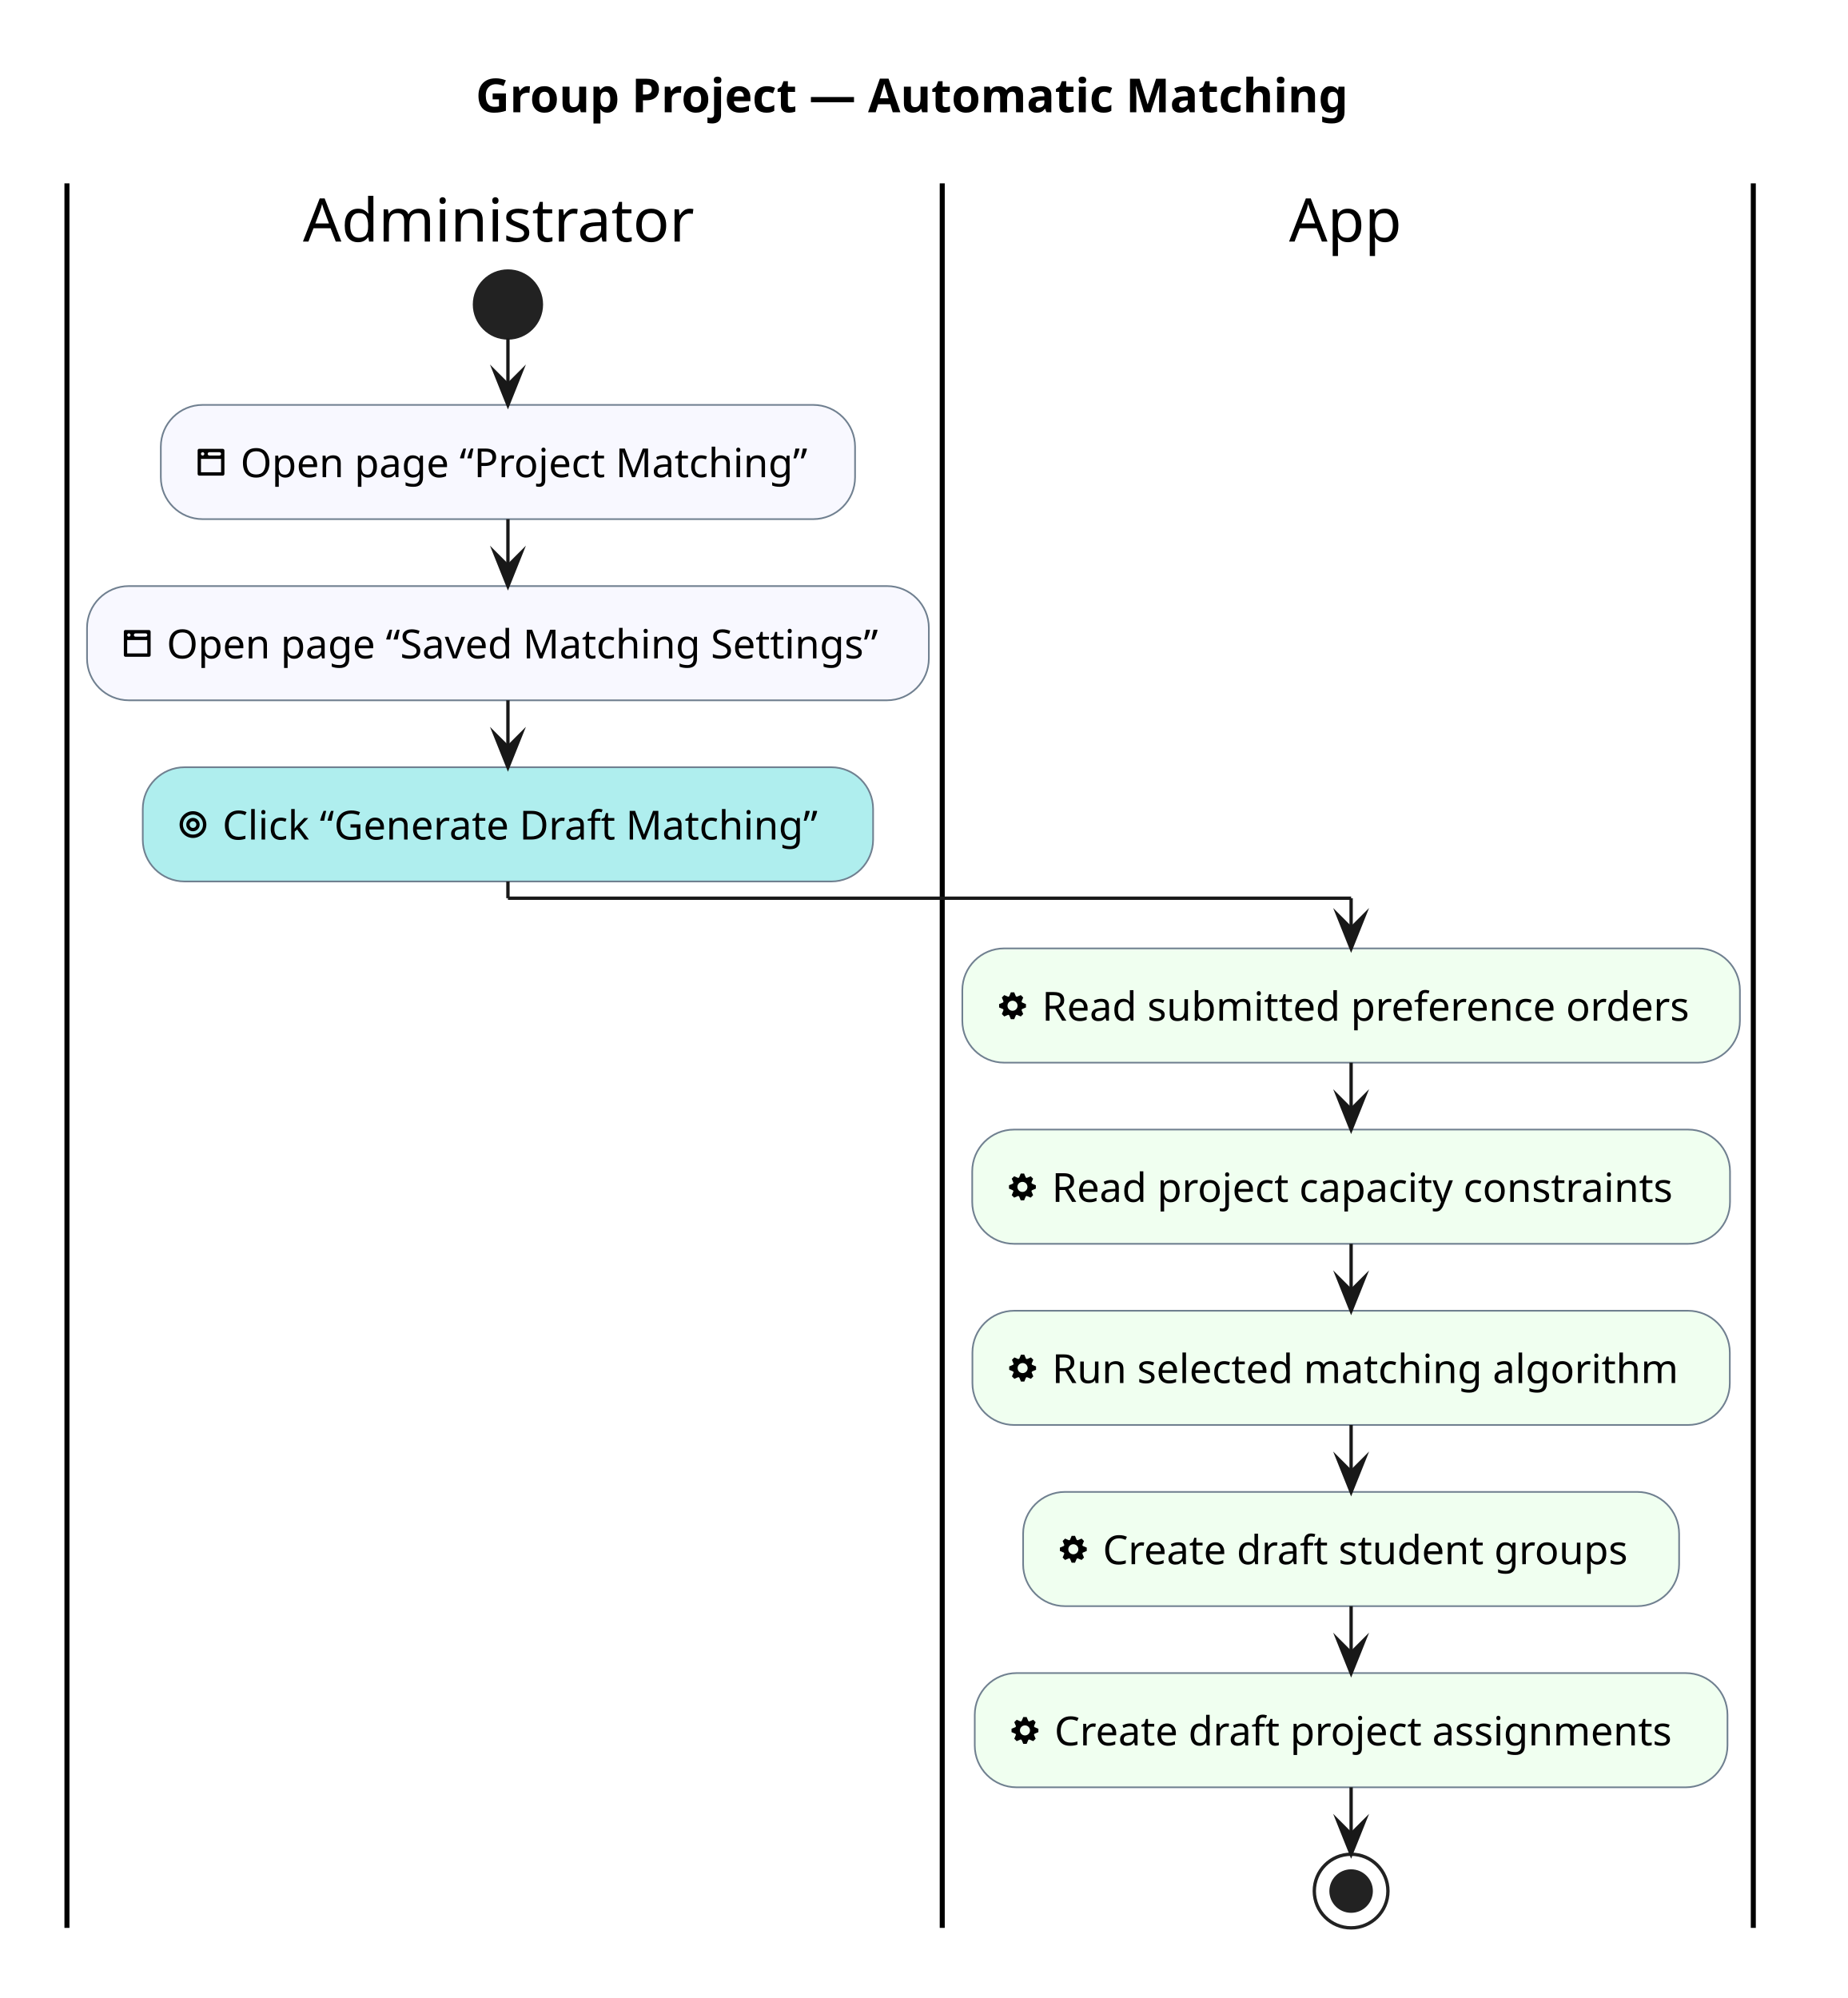
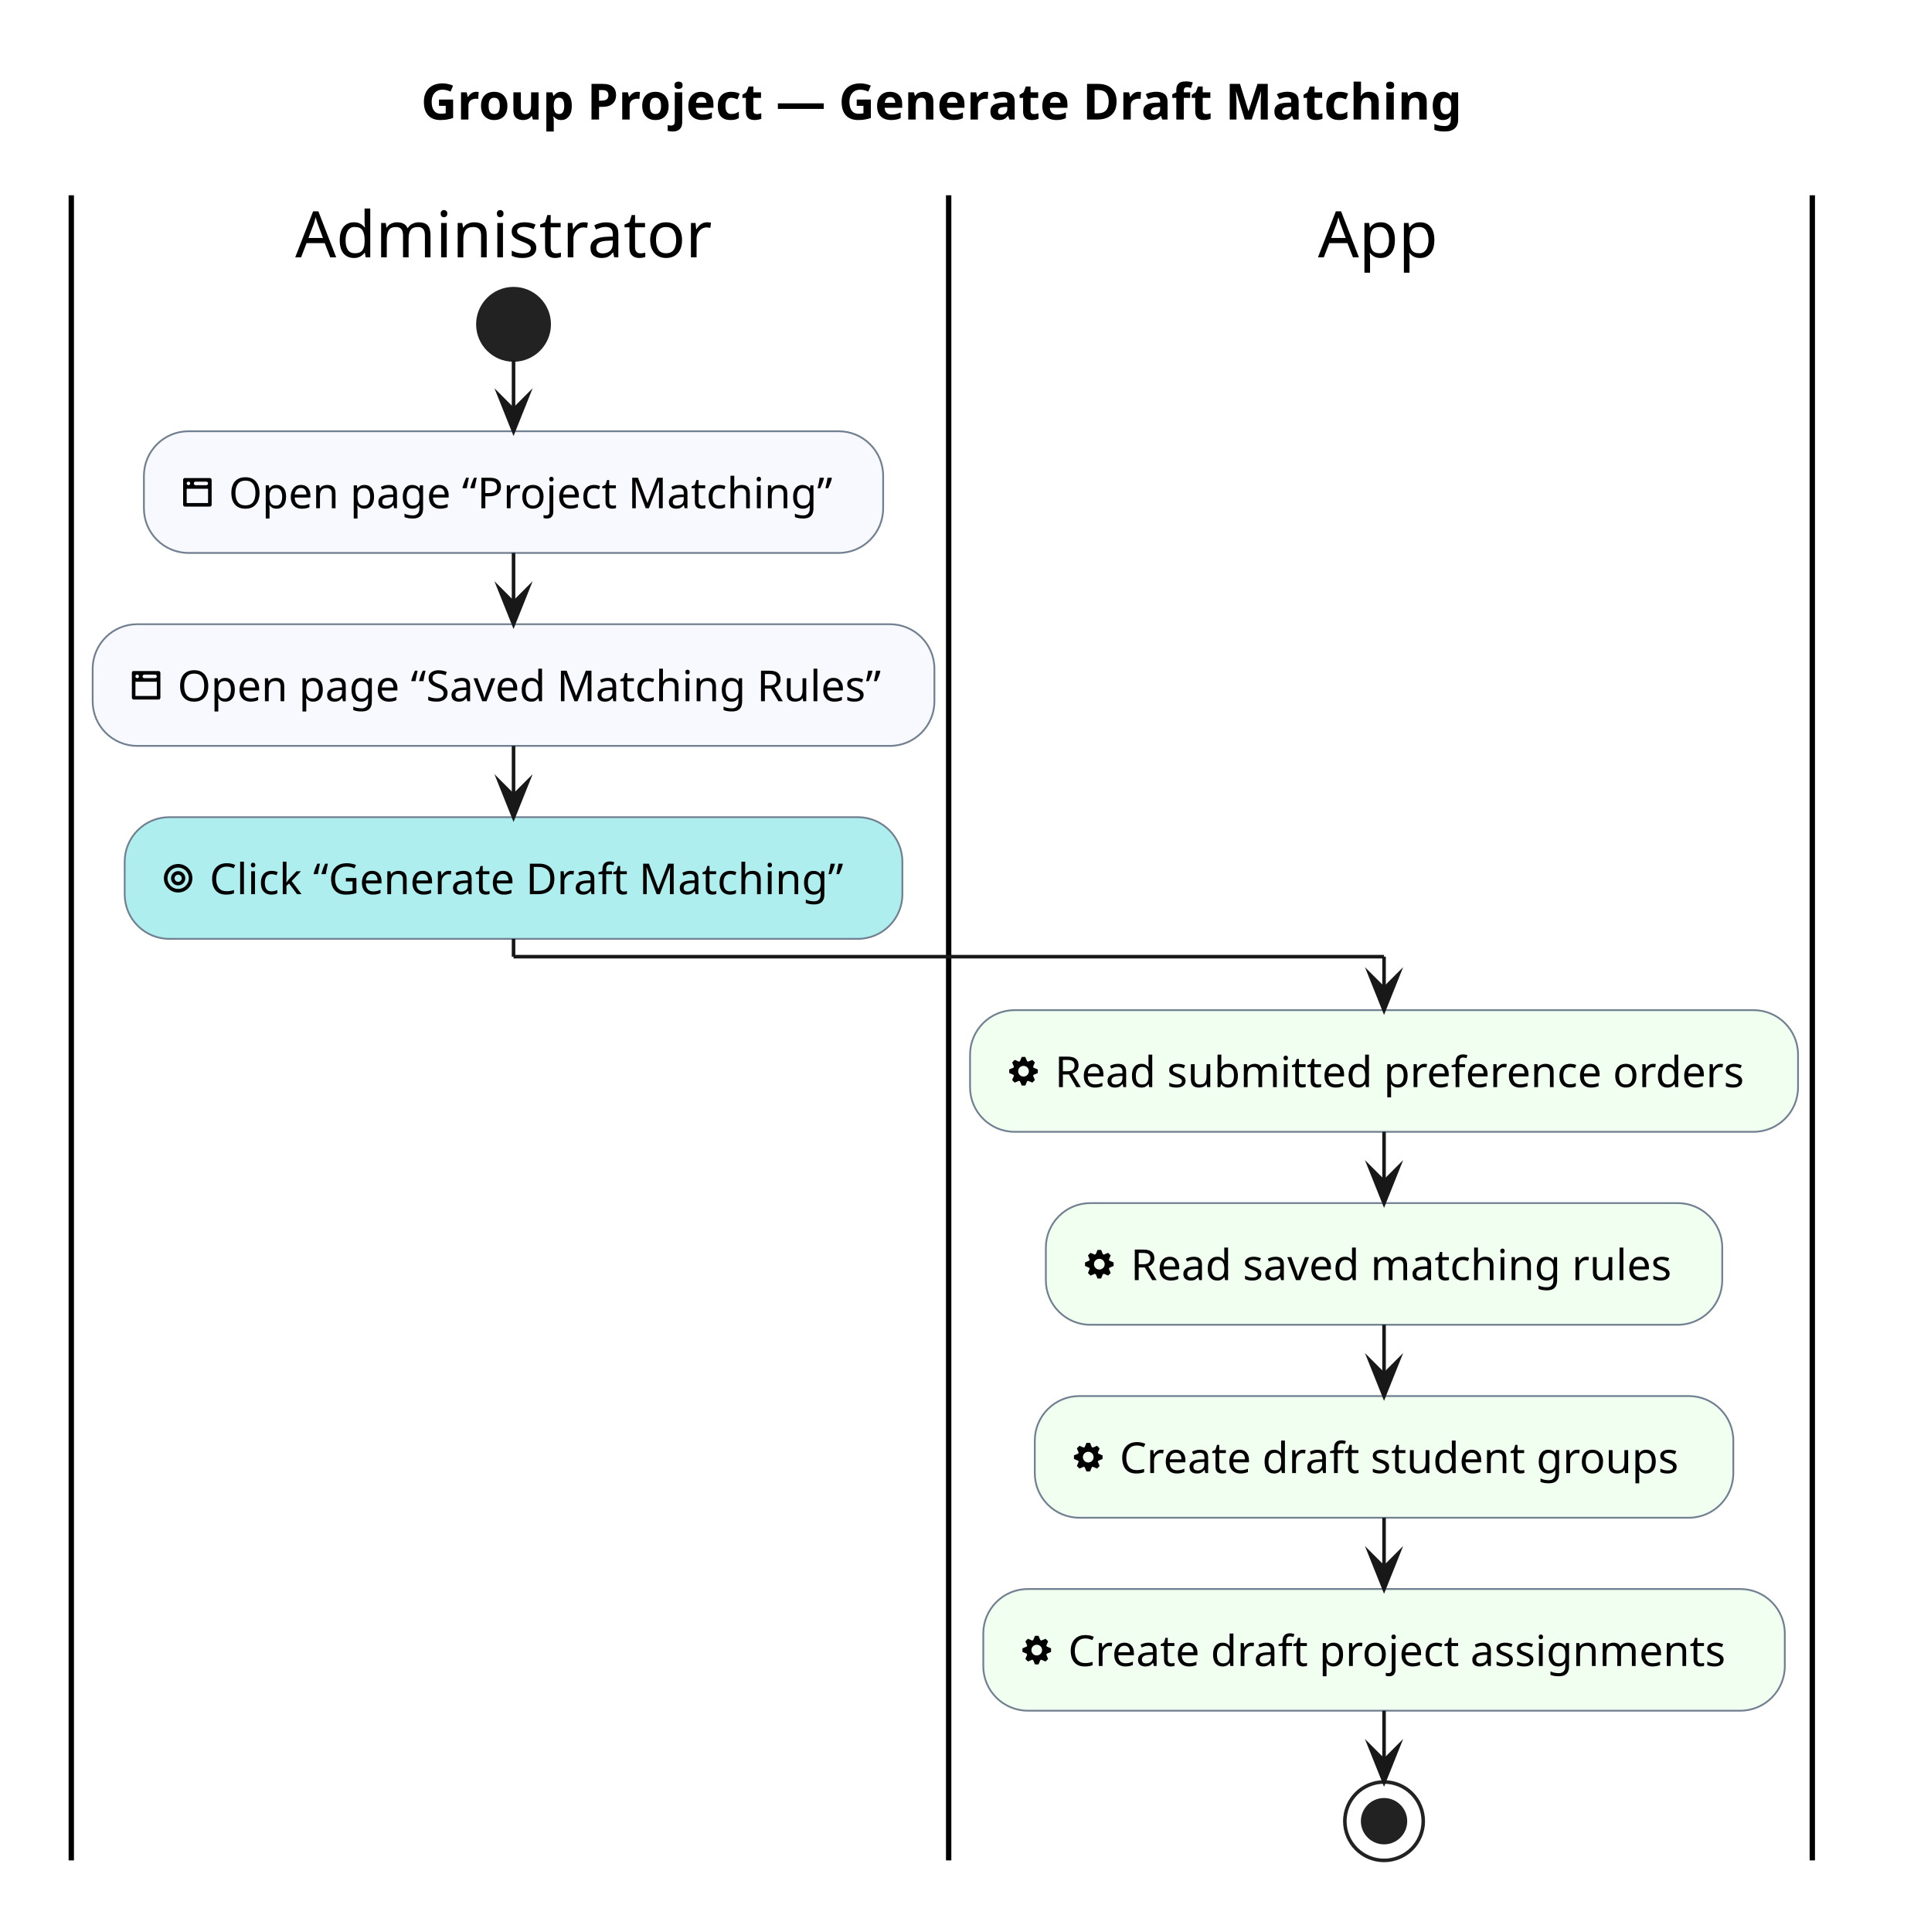
- <svg xmlns="http://www.w3.org/2000/svg" contentStyleType="text/css" data-diagram-type="ACTIVITY" height="597px" preserveAspectRatio="none" style="width:552px;height:597px;background:#FFFFFF;" version="1.1" viewBox="0 0 552 597" width="552px" zoomAndPan="magnify">
+ <svg xmlns="http://www.w3.org/2000/svg" contentStyleType="text/css" data-diagram-type="ACTIVITY" height="542px" preserveAspectRatio="none" style="width:537px;height:542px;background:#FFFFFF;" version="1.1" viewBox="0 0 537 542" width="537px" zoomAndPan="magnify">
  <defs />
  <g>
    <g class="title" data-source-line="2">
-       <text fill="#000000" font-family="sans-serif" font-size="14" font-weight="700" lengthAdjust="spacing" textLength="266.397" x="142.133" y="33.535">Group Project — Automatic Matching</text>
+       <text fill="#000000" font-family="sans-serif" font-size="14" font-weight="700" lengthAdjust="spacing" textLength="299.093" x="118.118" y="33.535">Group Project — Generate Draft Matching</text>
    </g>
-     <rect fill="none" height="21.199" style="stroke:none;stroke-width:1;" width="505.662" x="20" y="54.785" />
-     <ellipse cx="151.751" cy="90.984" fill="#222222" rx="10" ry="10" style="stroke:#222222;stroke-width:1;" />
-     <rect fill="#F8F8FF" height="34.133" rx="12.5" ry="12.5" style="stroke:#708090;stroke-width:0.5;" width="207.41" x="48.046" y="120.984" />
-     <path d="M59.386,134.117 A0.5,0.5 0 0 0 59.046,134.617 L59.046,141.617 A0.5,0.5 0 0 0 59.546,142.117 L66.546,142.117 A0.5,0.5 0 0 0 67.046,141.617 L67.046,134.617 A0.5,0.5 0 0 0 66.546,134.117 L59.546,134.117 A0.5,0.5 0 0 0 59.456,134.117 A0.5,0.5 0 0 0 59.396,134.117 M60.546,135.117 C60.826,135.117 61.046,135.337 61.046,135.617 C61.046,135.897 60.826,136.117 60.546,136.117 C60.266,136.117 60.046,135.897 60.046,135.617 C60.046,135.337 60.266,135.117 60.546,135.117 M62.546,135.117 L65.546,135.117 C65.826,135.117 66.046,135.337 66.046,135.617 C66.046,135.897 65.826,136.117 65.546,136.117 L62.546,136.117 C62.266,136.117 62.046,135.897 62.046,135.617 C62.046,135.337 62.266,135.117 62.546,135.117 M60.046,137.117 L66.046,137.117 L66.046,141.117 L60.046,141.117 L60.046,137.117" fill="#000000" />
-     <text fill="#000000" font-family="sans-serif" font-size="12" lengthAdjust="spacing" textLength="173.613" x="71.843" y="142.586">Open page “Project Matching”</text>
-     <rect fill="#F8F8FF" height="34.133" rx="12.5" ry="12.5" style="stroke:#708090;stroke-width:0.5;" width="251.502" x="26" y="175.117" />
+     <rect fill="none" height="21.199" style="stroke:none;stroke-width:1;" width="490.328" x="20" y="54.785" />
+     <ellipse cx="144.084" cy="90.984" fill="#222222" rx="10" ry="10" style="stroke:#222222;stroke-width:1;" />
+     <rect fill="#F8F8FF" height="34.133" rx="12.5" ry="12.5" style="stroke:#708090;stroke-width:0.5;" width="207.41" x="40.379" y="120.984" />
+     <path d="M51.719,134.117 A0.5,0.5 0 0 0 51.379,134.617 L51.379,141.617 A0.5,0.5 0 0 0 51.879,142.117 L58.879,142.117 A0.5,0.5 0 0 0 59.379,141.617 L59.379,134.617 A0.5,0.5 0 0 0 58.879,134.117 L51.879,134.117 A0.5,0.5 0 0 0 51.789,134.117 A0.5,0.5 0 0 0 51.729,134.117 M52.879,135.117 C53.159,135.117 53.379,135.337 53.379,135.617 C53.379,135.897 53.159,136.117 52.879,136.117 C52.599,136.117 52.379,135.897 52.379,135.617 C52.379,135.337 52.599,135.117 52.879,135.117 M54.879,135.117 L57.879,135.117 C58.159,135.117 58.379,135.337 58.379,135.617 C58.379,135.897 58.159,136.117 57.879,136.117 L54.879,136.117 C54.599,136.117 54.379,135.897 54.379,135.617 C54.379,135.337 54.599,135.117 54.879,135.117 M52.379,137.117 L58.379,137.117 L58.379,141.117 L52.379,141.117 L52.379,137.117" fill="#000000" />
+     <text fill="#000000" font-family="sans-serif" font-size="12" lengthAdjust="spacing" textLength="173.613" x="64.176" y="142.586">Open page “Project Matching”</text>
+     <rect fill="#F8F8FF" height="34.133" rx="12.5" ry="12.5" style="stroke:#708090;stroke-width:0.5;" width="236.168" x="26" y="175.117" />
    <path d="M37.34,188.25 A0.5,0.5 0 0 0 37,188.75 L37,195.75 A0.5,0.5 0 0 0 37.5,196.25 L44.5,196.25 A0.5,0.5 0 0 0 45,195.75 L45,188.75 A0.5,0.5 0 0 0 44.5,188.25 L37.5,188.25 A0.5,0.5 0 0 0 37.41,188.25 A0.5,0.5 0 0 0 37.35,188.25 M38.5,189.25 C38.78,189.25 39,189.47 39,189.75 C39,190.03 38.78,190.25 38.5,190.25 C38.22,190.25 38,190.03 38,189.75 C38,189.47 38.22,189.25 38.5,189.25 M40.5,189.25 L43.5,189.25 C43.78,189.25 44,189.47 44,189.75 C44,190.03 43.78,190.25 43.5,190.25 L40.5,190.25 C40.22,190.25 40,190.03 40,189.75 C40,189.47 40.22,189.25 40.5,189.25 M38,191.25 L44,191.25 L44,195.25 L38,195.25 L38,191.25" fill="#000000" />
-     <text fill="#000000" font-family="sans-serif" font-size="12" lengthAdjust="spacing" textLength="217.705" x="49.797" y="196.719">Open page “Saved Matching Settings”</text>
-     <rect fill="#AFEEEE" height="34.133" rx="12.5" ry="12.5" style="stroke:#708090;stroke-width:0.5;" width="218.197" x="42.652" y="229.25" />
-     <path d="M57.652,242.383 C55.452,242.383 53.652,244.183 53.652,246.383 C53.652,248.583 55.452,250.383 57.652,250.383 C59.852,250.383 61.652,248.583 61.652,246.383 C61.652,244.183 59.852,242.383 57.652,242.383 M57.652,243.383 C59.312,243.383 60.652,244.723 60.652,246.383 C60.652,248.043 59.312,249.383 57.652,249.383 C55.992,249.383 54.652,248.043 54.652,246.383 C54.652,244.723 55.992,243.383 57.652,243.383 M57.652,244.383 C56.552,244.383 55.652,245.283 55.652,246.383 C55.652,247.483 56.552,248.383 57.652,248.383 C58.752,248.383 59.652,247.483 59.652,246.383 C59.652,245.283 58.752,244.383 57.652,244.383 M57.652,245.383 C58.212,245.383 58.652,245.823 58.652,246.383 C58.652,246.943 58.212,247.383 57.652,247.383 C57.092,247.383 56.652,246.943 56.652,246.383 C56.652,245.823 57.092,245.383 57.652,245.383" fill="#000000" />
-     <text fill="#000000" font-family="sans-serif" font-size="12" lengthAdjust="spacing" textLength="184.4" x="66.449" y="250.852">Click “Generate Draft Matching”</text>
-     <line style="stroke:#000000;stroke-width:1.5;" x1="20" x2="20" y1="54.785" y2="576.047" />
-     <rect fill="#F0FFF0" height="34.133" rx="12.5" ry="12.5" style="stroke:#708090;stroke-width:0.5;" width="232.312" x="287.502" y="283.383" />
-     <path d="M302.002,296.516 L301.502,297.706 C301.402,297.736 301.312,297.786 301.222,297.836 L300.032,297.336 L299.312,298.056 L299.812,299.246 C299.762,299.346 299.722,299.426 299.682,299.526 L298.492,300.026 L298.492,301.026 L299.682,301.526 C299.722,301.626 299.762,301.706 299.812,301.806 L299.312,302.996 L300.032,303.716 L301.222,303.216 C301.312,303.256 301.402,303.306 301.502,303.346 L302.002,304.536 L303.002,304.536 L303.502,303.346 C303.592,303.306 303.692,303.266 303.782,303.216 L304.972,303.716 L305.692,302.996 L305.192,301.806 C305.232,301.716 305.282,301.616 305.322,301.526 L306.512,301.026 L306.512,300.026 L305.322,299.526 C305.292,299.436 305.242,299.336 305.192,299.246 L305.692,298.056 L304.972,297.336 L303.782,297.836 C303.692,297.796 303.592,297.746 303.502,297.706 L303.002,296.516 L302.002,296.516 M302.502,299.016 C303.332,299.016 304.002,299.686 304.002,300.516 C304.002,301.346 303.332,302.016 302.502,302.016 C301.672,302.016 301.002,301.346 301.002,300.516 C301.002,299.686 301.672,299.016 302.502,299.016" fill="#000000" />
-     <text fill="#000000" font-family="sans-serif" font-size="12" lengthAdjust="spacing" textLength="198.516" x="311.299" y="304.984">Read submitted preference orders</text>
-     <rect fill="#F0FFF0" height="34.133" rx="12.5" ry="12.5" style="stroke:#708090;stroke-width:0.5;" width="226.4" x="290.458" y="337.516" />
-     <path d="M304.958,350.648 L304.458,351.838 C304.358,351.868 304.268,351.918 304.178,351.968 L302.988,351.468 L302.268,352.188 L302.768,353.378 C302.718,353.478 302.678,353.558 302.638,353.658 L301.448,354.158 L301.448,355.158 L302.638,355.658 C302.678,355.758 302.718,355.838 302.768,355.938 L302.268,357.128 L302.988,357.848 L304.178,357.348 C304.268,357.388 304.358,357.438 304.458,357.478 L304.958,358.668 L305.958,358.668 L306.458,357.478 C306.548,357.438 306.648,357.398 306.738,357.348 L307.928,357.848 L308.648,357.128 L308.148,355.938 C308.188,355.848 308.238,355.748 308.278,355.658 L309.468,355.158 L309.468,354.158 L308.278,353.658 C308.248,353.568 308.198,353.468 308.148,353.378 L308.648,352.188 L307.928,351.468 L306.738,351.968 C306.648,351.928 306.548,351.878 306.458,351.838 L305.958,350.648 L304.958,350.648 M305.458,353.148 C306.288,353.148 306.958,353.818 306.958,354.648 C306.958,355.478 306.288,356.148 305.458,356.148 C304.628,356.148 303.958,355.478 303.958,354.648 C303.958,353.818 304.628,353.148 305.458,353.148" fill="#000000" />
-     <text fill="#000000" font-family="sans-serif" font-size="12" lengthAdjust="spacing" textLength="192.603" x="314.255" y="359.117">Read project capacity constraints</text>
-     <rect fill="#F0FFF0" height="34.133" rx="12.5" ry="12.5" style="stroke:#708090;stroke-width:0.5;" width="226.277" x="290.519" y="391.648" />
-     <path d="M305.019,404.781 L304.519,405.971 C304.42,406.001 304.329,406.051 304.24,406.101 L303.05,405.601 L302.329,406.321 L302.829,407.511 C302.779,407.611 302.74,407.691 302.7,407.791 L301.51,408.291 L301.51,409.291 L302.7,409.791 C302.74,409.891 302.779,409.971 302.829,410.071 L302.329,411.261 L303.05,411.981 L304.24,411.481 C304.329,411.521 304.42,411.571 304.519,411.611 L305.019,412.801 L306.019,412.801 L306.519,411.611 C306.61,411.571 306.709,411.531 306.8,411.481 L307.99,411.981 L308.709,411.261 L308.209,410.071 C308.25,409.981 308.3,409.881 308.339,409.791 L309.529,409.291 L309.529,408.291 L308.339,407.791 C308.31,407.701 308.26,407.601 308.209,407.511 L308.709,406.321 L307.99,405.601 L306.8,406.101 C306.709,406.061 306.61,406.011 306.519,405.971 L306.019,404.781 L305.019,404.781 M305.519,407.281 C306.349,407.281 307.019,407.951 307.019,408.781 C307.019,409.611 306.349,410.281 305.519,410.281 C304.69,410.281 304.019,409.611 304.019,408.781 C304.019,407.951 304.69,407.281 305.519,407.281" fill="#000000" />
-     <text fill="#000000" font-family="sans-serif" font-size="12" lengthAdjust="spacing" textLength="192.481" x="314.316" y="413.25">Run selected matching algorithm</text>
-     <rect fill="#F0FFF0" height="34.133" rx="12.5" ry="12.5" style="stroke:#708090;stroke-width:0.5;" width="195.984" x="305.666" y="445.781" />
-     <path d="M320.166,458.914 L319.666,460.104 C319.566,460.134 319.476,460.184 319.386,460.234 L318.196,459.734 L317.476,460.454 L317.976,461.644 C317.926,461.744 317.886,461.824 317.846,461.924 L316.656,462.424 L316.656,463.424 L317.846,463.924 C317.886,464.024 317.926,464.104 317.976,464.204 L317.476,465.394 L318.196,466.114 L319.386,465.614 C319.476,465.654 319.566,465.704 319.666,465.744 L320.166,466.934 L321.166,466.934 L321.666,465.744 C321.756,465.704 321.856,465.664 321.946,465.614 L323.136,466.114 L323.856,465.394 L323.356,464.204 C323.396,464.114 323.446,464.014 323.486,463.924 L324.676,463.424 L324.676,462.424 L323.486,461.924 C323.456,461.834 323.406,461.734 323.356,461.644 L323.856,460.454 L323.136,459.734 L321.946,460.234 C321.856,460.194 321.756,460.144 321.666,460.104 L321.166,458.914 L320.166,458.914 M320.666,461.414 C321.496,461.414 322.166,462.084 322.166,462.914 C322.166,463.744 321.496,464.414 320.666,464.414 C319.836,464.414 319.166,463.744 319.166,462.914 C319.166,462.084 319.836,461.414 320.666,461.414" fill="#000000" />
-     <text fill="#000000" font-family="sans-serif" font-size="12" lengthAdjust="spacing" textLength="162.188" x="329.463" y="467.383">Create draft student groups</text>
-     <rect fill="#F0FFF0" height="34.133" rx="12.5" ry="12.5" style="stroke:#708090;stroke-width:0.5;" width="224.883" x="291.217" y="499.914" />
-     <path d="M305.717,513.047 L305.217,514.237 C305.117,514.267 305.027,514.317 304.937,514.367 L303.747,513.867 L303.027,514.587 L303.527,515.777 C303.477,515.877 303.437,515.957 303.397,516.057 L302.207,516.557 L302.207,517.557 L303.397,518.057 C303.437,518.157 303.477,518.237 303.527,518.337 L303.027,519.527 L303.747,520.247 L304.937,519.747 C305.027,519.787 305.117,519.837 305.217,519.877 L305.717,521.067 L306.717,521.067 L307.217,519.877 C307.307,519.837 307.407,519.797 307.497,519.747 L308.687,520.247 L309.407,519.527 L308.907,518.337 C308.947,518.247 308.997,518.147 309.037,518.057 L310.227,517.557 L310.227,516.557 L309.037,516.057 C309.007,515.967 308.957,515.867 308.907,515.777 L309.407,514.587 L308.687,513.867 L307.497,514.367 C307.407,514.327 307.307,514.277 307.217,514.237 L306.717,513.047 L305.717,513.047 M306.217,515.547 C307.047,515.547 307.717,516.217 307.717,517.047 C307.717,517.877 307.047,518.547 306.217,518.547 C305.387,518.547 304.717,517.877 304.717,517.047 C304.717,516.217 305.387,515.547 306.217,515.547" fill="#000000" />
-     <text fill="#000000" font-family="sans-serif" font-size="12" lengthAdjust="spacing" textLength="191.086" x="315.014" y="521.516">Create draft project assignments</text>
-     <ellipse cx="403.658" cy="565.047" fill="none" rx="11" ry="11" style="stroke:#222222;stroke-width:1;" />
-     <ellipse cx="403.658" cy="565.047" fill="#222222" rx="6" ry="6" style="stroke:#222222;stroke-width:1;" />
-     <line style="stroke:#000000;stroke-width:1.5;" x1="281.502" x2="281.502" y1="54.785" y2="576.047" />
-     <line style="stroke:#000000;stroke-width:1.5;" x1="523.814" x2="523.814" y1="54.785" y2="576.047" />
-     <line style="stroke:#181818;stroke-width:1;" x1="151.751" x2="151.751" y1="100.984" y2="120.984" />
-     <polygon fill="#181818" points="147.751,110.984,151.751,120.984,155.751,110.984,151.751,114.984" style="stroke:#181818;stroke-width:1;stroke-linejoin:miter;stroke-miterlimit:10;" />
-     <line style="stroke:#181818;stroke-width:1;" x1="151.751" x2="151.751" y1="155.117" y2="175.117" />
-     <polygon fill="#181818" points="147.751,165.117,151.751,175.117,155.751,165.117,151.751,169.117" style="stroke:#181818;stroke-width:1;stroke-linejoin:miter;stroke-miterlimit:10;" />
-     <line style="stroke:#181818;stroke-width:1;" x1="151.751" x2="151.751" y1="209.25" y2="229.25" />
-     <polygon fill="#181818" points="147.751,219.25,151.751,229.25,155.751,219.25,151.751,223.25" style="stroke:#181818;stroke-width:1;stroke-linejoin:miter;stroke-miterlimit:10;" />
-     <line style="stroke:#181818;stroke-width:1;" x1="403.658" x2="403.658" y1="317.516" y2="337.516" />
-     <polygon fill="#181818" points="399.658,327.516,403.658,337.516,407.658,327.516,403.658,331.516" style="stroke:#181818;stroke-width:1;stroke-linejoin:miter;stroke-miterlimit:10;" />
-     <line style="stroke:#181818;stroke-width:1;" x1="403.658" x2="403.658" y1="371.648" y2="391.648" />
-     <polygon fill="#181818" points="399.658,381.648,403.658,391.648,407.658,381.648,403.658,385.648" style="stroke:#181818;stroke-width:1;stroke-linejoin:miter;stroke-miterlimit:10;" />
-     <line style="stroke:#181818;stroke-width:1;" x1="403.658" x2="403.658" y1="425.781" y2="445.781" />
-     <polygon fill="#181818" points="399.658,435.781,403.658,445.781,407.658,435.781,403.658,439.781" style="stroke:#181818;stroke-width:1;stroke-linejoin:miter;stroke-miterlimit:10;" />
-     <line style="stroke:#181818;stroke-width:1;" x1="403.658" x2="403.658" y1="479.914" y2="499.914" />
-     <polygon fill="#181818" points="399.658,489.914,403.658,499.914,407.658,489.914,403.658,493.914" style="stroke:#181818;stroke-width:1;stroke-linejoin:miter;stroke-miterlimit:10;" />
-     <line style="stroke:#181818;stroke-width:1;" x1="403.658" x2="403.658" y1="534.047" y2="554.047" />
-     <polygon fill="#181818" points="399.658,544.047,403.658,554.047,407.658,544.047,403.658,548.047" style="stroke:#181818;stroke-width:1;stroke-linejoin:miter;stroke-miterlimit:10;" />
-     <line style="stroke:#181818;stroke-width:1;" x1="151.751" x2="151.751" y1="263.383" y2="268.383" />
-     <line style="stroke:#181818;stroke-width:1;" x1="151.751" x2="403.658" y1="268.383" y2="268.383" />
-     <line style="stroke:#181818;stroke-width:1;" x1="403.658" x2="403.658" y1="268.383" y2="283.383" />
-     <polygon fill="#181818" points="399.658,273.383,403.658,283.383,407.658,273.383,403.658,277.383" style="stroke:#181818;stroke-width:1;stroke-linejoin:miter;stroke-miterlimit:10;" />
-     <text fill="#000000" font-family="sans-serif" font-size="18" lengthAdjust="spacing" textLength="120.498" x="90.502" y="72.188">Administrator</text>
-     <text fill="#000000" font-family="sans-serif" font-size="18" lengthAdjust="spacing" textLength="35.077" x="385.12" y="72.188">App</text>
+     <text fill="#000000" font-family="sans-serif" font-size="12" lengthAdjust="spacing" textLength="202.371" x="49.797" y="196.719">Open page “Saved Matching Rules”</text>
+     <rect fill="#AFEEEE" height="34.133" rx="12.5" ry="12.5" style="stroke:#708090;stroke-width:0.5;" width="218.197" x="34.985" y="229.25" />
+     <path d="M49.985,242.383 C47.785,242.383 45.985,244.183 45.985,246.383 C45.985,248.583 47.785,250.383 49.985,250.383 C52.185,250.383 53.985,248.583 53.985,246.383 C53.985,244.183 52.185,242.383 49.985,242.383 M49.985,243.383 C51.645,243.383 52.985,244.723 52.985,246.383 C52.985,248.043 51.645,249.383 49.985,249.383 C48.325,249.383 46.985,248.043 46.985,246.383 C46.985,244.723 48.325,243.383 49.985,243.383 M49.985,244.383 C48.885,244.383 47.985,245.283 47.985,246.383 C47.985,247.483 48.885,248.383 49.985,248.383 C51.085,248.383 51.985,247.483 51.985,246.383 C51.985,245.283 51.085,244.383 49.985,244.383 M49.985,245.383 C50.545,245.383 50.985,245.823 50.985,246.383 C50.985,246.943 50.545,247.383 49.985,247.383 C49.425,247.383 48.985,246.943 48.985,246.383 C48.985,245.823 49.425,245.383 49.985,245.383" fill="#000000" />
+     <text fill="#000000" font-family="sans-serif" font-size="12" lengthAdjust="spacing" textLength="184.4" x="58.782" y="250.852">Click “Generate Draft Matching”</text>
+     <line style="stroke:#000000;stroke-width:1.5;" x1="20" x2="20" y1="54.785" y2="521.914" />
+     <rect fill="#F0FFF0" height="34.133" rx="12.5" ry="12.5" style="stroke:#708090;stroke-width:0.5;" width="232.312" x="272.168" y="283.383" />
+     <path d="M286.668,296.516 L286.168,297.706 C286.068,297.736 285.978,297.786 285.888,297.836 L284.698,297.336 L283.978,298.056 L284.478,299.246 C284.428,299.346 284.388,299.426 284.348,299.526 L283.158,300.026 L283.158,301.026 L284.348,301.526 C284.388,301.626 284.428,301.706 284.478,301.806 L283.978,302.996 L284.698,303.716 L285.888,303.216 C285.978,303.256 286.068,303.306 286.168,303.346 L286.668,304.536 L287.668,304.536 L288.168,303.346 C288.258,303.306 288.358,303.266 288.448,303.216 L289.638,303.716 L290.358,302.996 L289.858,301.806 C289.898,301.716 289.948,301.616 289.988,301.526 L291.178,301.026 L291.178,300.026 L289.988,299.526 C289.958,299.436 289.908,299.336 289.858,299.246 L290.358,298.056 L289.638,297.336 L288.448,297.836 C288.358,297.796 288.258,297.746 288.168,297.706 L287.668,296.516 L286.668,296.516 M287.168,299.016 C287.998,299.016 288.668,299.686 288.668,300.516 C288.668,301.346 287.998,302.016 287.168,302.016 C286.338,302.016 285.668,301.346 285.668,300.516 C285.668,299.686 286.338,299.016 287.168,299.016" fill="#000000" />
+     <text fill="#000000" font-family="sans-serif" font-size="12" lengthAdjust="spacing" textLength="198.516" x="295.965" y="304.984">Read submitted preference orders</text>
+     <rect fill="#F0FFF0" height="34.133" rx="12.5" ry="12.5" style="stroke:#708090;stroke-width:0.5;" width="189.773" x="293.438" y="337.516" />
+     <path d="M307.938,350.648 L307.438,351.838 C307.337,351.868 307.248,351.918 307.158,351.968 L305.967,351.468 L305.248,352.188 L305.748,353.378 C305.697,353.478 305.658,353.558 305.618,353.658 L304.428,354.158 L304.428,355.158 L305.618,355.658 C305.658,355.758 305.697,355.838 305.748,355.938 L305.248,357.128 L305.967,357.848 L307.158,357.348 C307.248,357.388 307.337,357.438 307.438,357.478 L307.938,358.668 L308.938,358.668 L309.438,357.478 C309.527,357.438 309.627,357.398 309.717,357.348 L310.908,357.848 L311.627,357.128 L311.127,355.938 C311.168,355.848 311.217,355.748 311.257,355.658 L312.447,355.158 L312.447,354.158 L311.257,353.658 C311.228,353.568 311.178,353.468 311.127,353.378 L311.627,352.188 L310.908,351.468 L309.717,351.968 C309.627,351.928 309.527,351.878 309.438,351.838 L308.938,350.648 L307.938,350.648 M308.438,353.148 C309.267,353.148 309.938,353.818 309.938,354.648 C309.938,355.478 309.267,356.148 308.438,356.148 C307.608,356.148 306.938,355.478 306.938,354.648 C306.938,353.818 307.608,353.148 308.438,353.148" fill="#000000" />
+     <text fill="#000000" font-family="sans-serif" font-size="12" lengthAdjust="spacing" textLength="155.977" x="317.234" y="359.117">Read saved matching rules</text>
+     <rect fill="#F0FFF0" height="34.133" rx="12.5" ry="12.5" style="stroke:#708090;stroke-width:0.5;" width="195.984" x="290.332" y="391.648" />
+     <path d="M304.832,404.781 L304.332,405.971 C304.232,406.001 304.142,406.051 304.052,406.101 L302.862,405.601 L302.142,406.321 L302.642,407.511 C302.592,407.611 302.552,407.691 302.512,407.791 L301.322,408.291 L301.322,409.291 L302.512,409.791 C302.552,409.891 302.592,409.971 302.642,410.071 L302.142,411.261 L302.862,411.981 L304.052,411.481 C304.142,411.521 304.232,411.571 304.332,411.611 L304.832,412.801 L305.832,412.801 L306.332,411.611 C306.422,411.571 306.522,411.531 306.612,411.481 L307.802,411.981 L308.522,411.261 L308.022,410.071 C308.062,409.981 308.112,409.881 308.152,409.791 L309.342,409.291 L309.342,408.291 L308.152,407.791 C308.122,407.701 308.072,407.601 308.022,407.511 L308.522,406.321 L307.802,405.601 L306.612,406.101 C306.522,406.061 306.422,406.011 306.332,405.971 L305.832,404.781 L304.832,404.781 M305.332,407.281 C306.162,407.281 306.832,407.951 306.832,408.781 C306.832,409.611 306.162,410.281 305.332,410.281 C304.502,410.281 303.832,409.611 303.832,408.781 C303.832,407.951 304.502,407.281 305.332,407.281" fill="#000000" />
+     <text fill="#000000" font-family="sans-serif" font-size="12" lengthAdjust="spacing" textLength="162.188" x="314.129" y="413.25">Create draft student groups</text>
+     <rect fill="#F0FFF0" height="34.133" rx="12.5" ry="12.5" style="stroke:#708090;stroke-width:0.5;" width="224.883" x="275.883" y="445.781" />
+     <path d="M290.383,458.914 L289.883,460.104 C289.783,460.134 289.693,460.184 289.603,460.234 L288.413,459.734 L287.693,460.454 L288.193,461.644 C288.143,461.744 288.103,461.824 288.063,461.924 L286.873,462.424 L286.873,463.424 L288.063,463.924 C288.103,464.024 288.143,464.104 288.193,464.204 L287.693,465.394 L288.413,466.114 L289.603,465.614 C289.693,465.654 289.783,465.704 289.883,465.744 L290.383,466.934 L291.383,466.934 L291.883,465.744 C291.973,465.704 292.073,465.664 292.163,465.614 L293.353,466.114 L294.073,465.394 L293.573,464.204 C293.613,464.114 293.663,464.014 293.703,463.924 L294.893,463.424 L294.893,462.424 L293.703,461.924 C293.673,461.834 293.623,461.734 293.573,461.644 L294.073,460.454 L293.353,459.734 L292.163,460.234 C292.073,460.194 291.973,460.144 291.883,460.104 L291.383,458.914 L290.383,458.914 M290.883,461.414 C291.713,461.414 292.383,462.084 292.383,462.914 C292.383,463.744 291.713,464.414 290.883,464.414 C290.053,464.414 289.383,463.744 289.383,462.914 C289.383,462.084 290.053,461.414 290.883,461.414" fill="#000000" />
+     <text fill="#000000" font-family="sans-serif" font-size="12" lengthAdjust="spacing" textLength="191.086" x="299.68" y="467.383">Create draft project assignments</text>
+     <ellipse cx="388.324" cy="510.914" fill="none" rx="11" ry="11" style="stroke:#222222;stroke-width:1;" />
+     <ellipse cx="388.324" cy="510.914" fill="#222222" rx="6" ry="6" style="stroke:#222222;stroke-width:1;" />
+     <line style="stroke:#000000;stroke-width:1.5;" x1="266.168" x2="266.168" y1="54.785" y2="521.914" />
+     <line style="stroke:#000000;stroke-width:1.5;" x1="508.481" x2="508.481" y1="54.785" y2="521.914" />
+     <line style="stroke:#181818;stroke-width:1;" x1="144.084" x2="144.084" y1="100.984" y2="120.984" />
+     <polygon fill="#181818" points="140.084,110.984,144.084,120.984,148.084,110.984,144.084,114.984" style="stroke:#181818;stroke-width:1;stroke-linejoin:miter;stroke-miterlimit:10;" />
+     <line style="stroke:#181818;stroke-width:1;" x1="144.084" x2="144.084" y1="155.117" y2="175.117" />
+     <polygon fill="#181818" points="140.084,165.117,144.084,175.117,148.084,165.117,144.084,169.117" style="stroke:#181818;stroke-width:1;stroke-linejoin:miter;stroke-miterlimit:10;" />
+     <line style="stroke:#181818;stroke-width:1;" x1="144.084" x2="144.084" y1="209.25" y2="229.25" />
+     <polygon fill="#181818" points="140.084,219.25,144.084,229.25,148.084,219.25,144.084,223.25" style="stroke:#181818;stroke-width:1;stroke-linejoin:miter;stroke-miterlimit:10;" />
+     <line style="stroke:#181818;stroke-width:1;" x1="388.324" x2="388.324" y1="317.516" y2="337.516" />
+     <polygon fill="#181818" points="384.324,327.516,388.324,337.516,392.324,327.516,388.324,331.516" style="stroke:#181818;stroke-width:1;stroke-linejoin:miter;stroke-miterlimit:10;" />
+     <line style="stroke:#181818;stroke-width:1;" x1="388.324" x2="388.324" y1="371.648" y2="391.648" />
+     <polygon fill="#181818" points="384.324,381.648,388.324,391.648,392.324,381.648,388.324,385.648" style="stroke:#181818;stroke-width:1;stroke-linejoin:miter;stroke-miterlimit:10;" />
+     <line style="stroke:#181818;stroke-width:1;" x1="388.324" x2="388.324" y1="425.781" y2="445.781" />
+     <polygon fill="#181818" points="384.324,435.781,388.324,445.781,392.324,435.781,388.324,439.781" style="stroke:#181818;stroke-width:1;stroke-linejoin:miter;stroke-miterlimit:10;" />
+     <line style="stroke:#181818;stroke-width:1;" x1="388.324" x2="388.324" y1="479.914" y2="499.914" />
+     <polygon fill="#181818" points="384.324,489.914,388.324,499.914,392.324,489.914,388.324,493.914" style="stroke:#181818;stroke-width:1;stroke-linejoin:miter;stroke-miterlimit:10;" />
+     <line style="stroke:#181818;stroke-width:1;" x1="144.084" x2="144.084" y1="263.383" y2="268.383" />
+     <line style="stroke:#181818;stroke-width:1;" x1="144.084" x2="388.324" y1="268.383" y2="268.383" />
+     <line style="stroke:#181818;stroke-width:1;" x1="388.324" x2="388.324" y1="268.383" y2="283.383" />
+     <polygon fill="#181818" points="384.324,273.383,388.324,283.383,392.324,273.383,388.324,277.383" style="stroke:#181818;stroke-width:1;stroke-linejoin:miter;stroke-miterlimit:10;" />
+     <text fill="#000000" font-family="sans-serif" font-size="18" lengthAdjust="spacing" textLength="120.498" x="82.835" y="72.188">Administrator</text>
+     <text fill="#000000" font-family="sans-serif" font-size="18" lengthAdjust="spacing" textLength="35.077" x="369.786" y="72.188">App</text>
  </g>
</svg>
